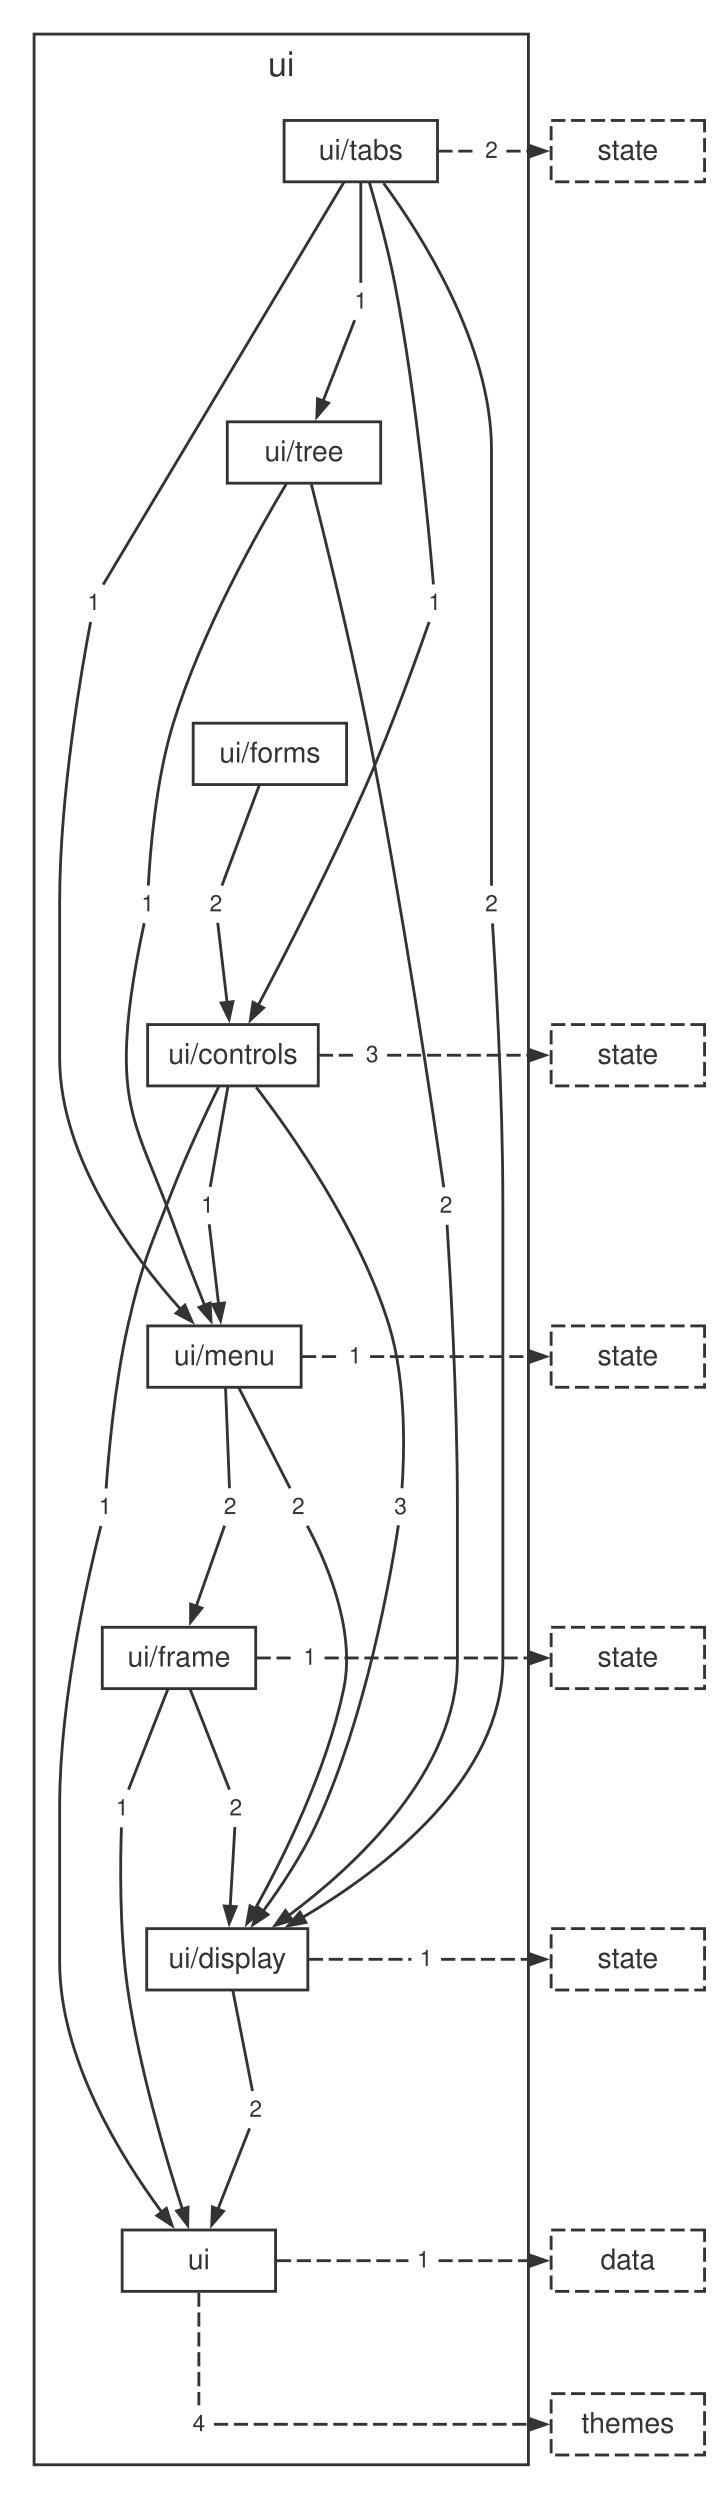
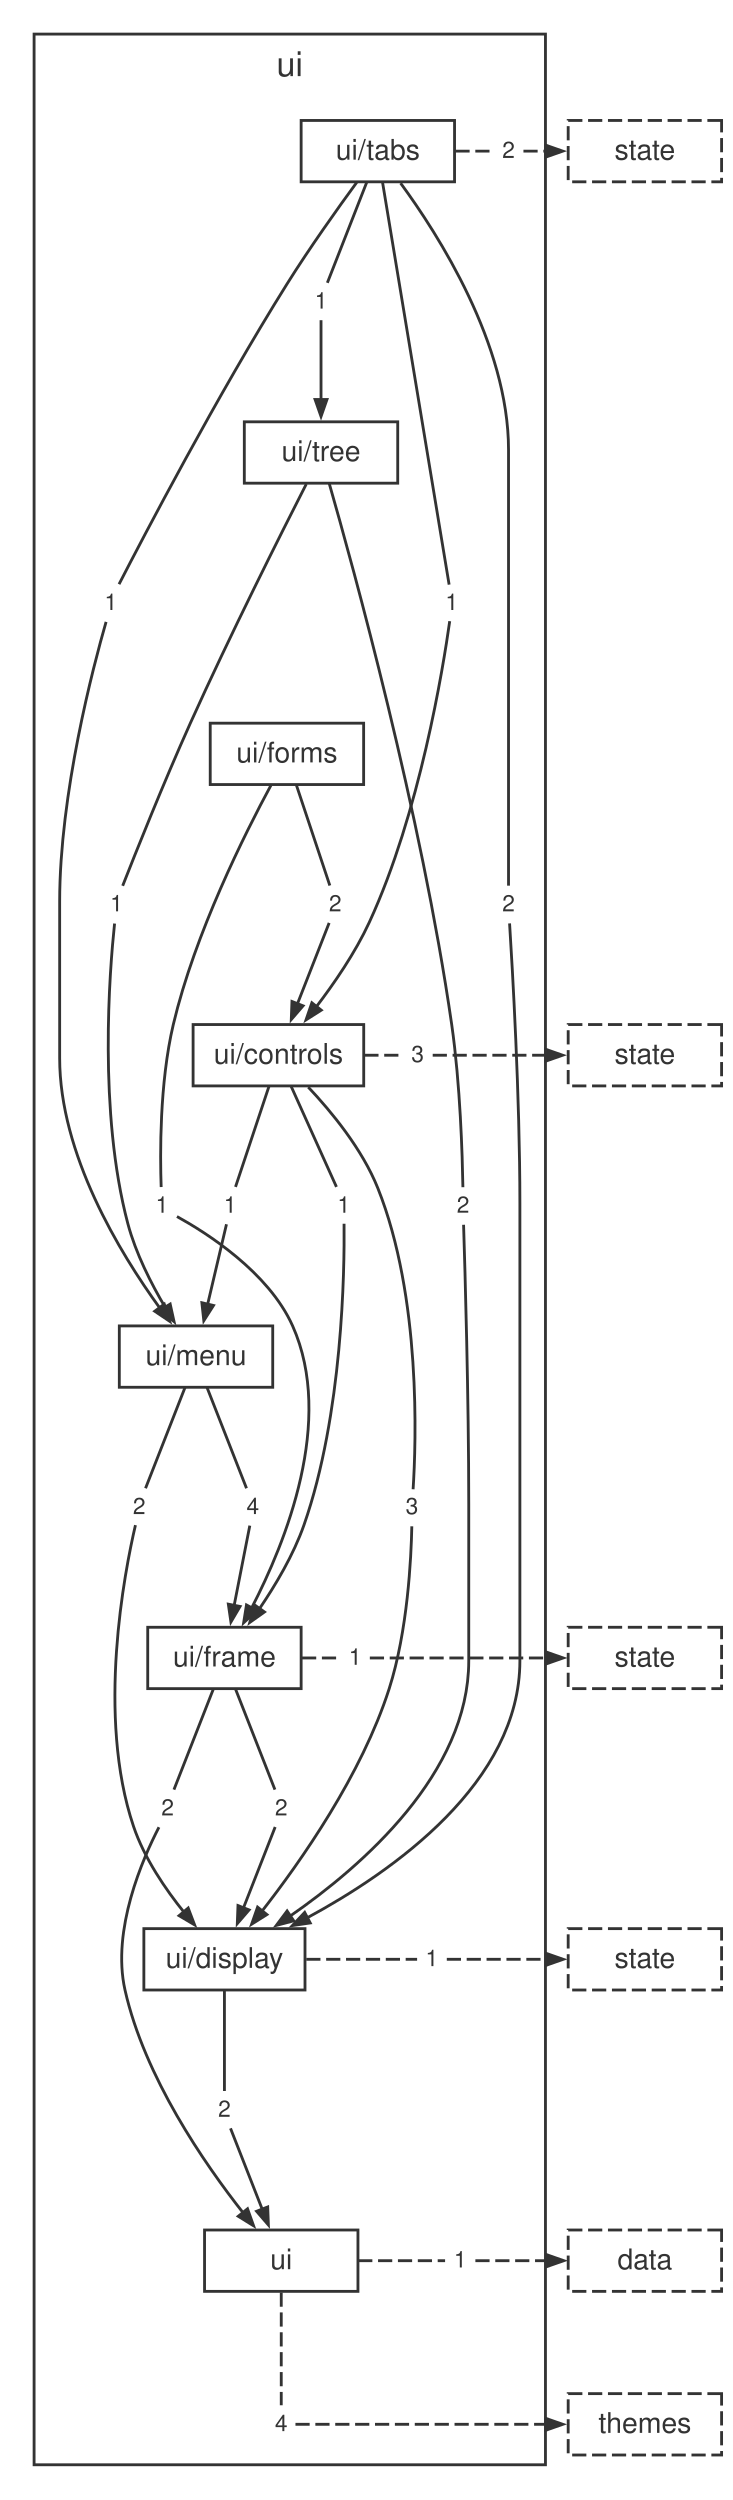
- <svg xmlns="http://www.w3.org/2000/svg" width="252pt" height="880pt" viewBox="0.00 0.00 252.00 880.00">
+ <svg xmlns="http://www.w3.org/2000/svg" width="258pt" height="880pt" viewBox="0.00 0.00 258.00 880.00">
  <style>svg { color: #333333; } @media (prefers-color-scheme: dark) { svg { color: #cccccc; background: #1e1e1e; } }</style>
  <g id="graph0" class="graph" transform="scale(1 1) rotate(0) translate(4 875.6)">
    <g id="clust1" class="cluster">
-       <polygon fill="none" stroke="currentColor" points="8,-8 8,-863.6 182,-863.6 182,-8 8,-8" />
-       <text fill="currentColor" xml:space="preserve" text-anchor="middle" x="95" y="-848.8" font-family="Helvetica,Arial,sans-serif" font-size="12.00">ui</text>
+       <polygon fill="none" stroke="currentColor" points="8,-8 8,-863.6 188,-863.6 188,-8 8,-8" />
+       <text fill="currentColor" xml:space="preserve" text-anchor="middle" x="98" y="-848.8" font-family="Helvetica,Arial,sans-serif" font-size="12.00">ui</text>
    </g>
    <g id="node1" class="node">
-       <polygon fill="none" stroke="currentColor" points="150,-833.2 96,-833.2 96,-811.6 150,-811.6 150,-833.2" />
-       <text fill="currentColor" xml:space="preserve" text-anchor="middle" x="123" y="-819.4" font-family="Helvetica,Arial,sans-serif" font-size="10.00">ui/tabs</text>
+       <polygon fill="none" stroke="currentColor" points="156,-833.2 102,-833.2 102,-811.6 156,-811.6 156,-833.2" />
+       <text fill="currentColor" xml:space="preserve" text-anchor="middle" x="129" y="-819.4" font-family="Helvetica,Arial,sans-serif" font-size="10.00">ui/tabs</text>
    </g>
    <g id="node2" class="node">
-       <polygon fill="none" stroke="currentColor" points="130,-727.12 76,-727.12 76,-705.52 130,-705.52 130,-727.12" />
-       <text fill="currentColor" xml:space="preserve" text-anchor="middle" x="103" y="-713.32" font-family="Helvetica,Arial,sans-serif" font-size="10.00">ui/tree</text>
+       <polygon fill="none" stroke="currentColor" points="136,-727.12 82,-727.12 82,-705.52 136,-705.52 136,-727.12" />
+       <text fill="currentColor" xml:space="preserve" text-anchor="middle" x="109" y="-713.32" font-family="Helvetica,Arial,sans-serif" font-size="10.00">ui/tree</text>
    </g>
    <g id="node9" class="node">
-       <polygon fill="none" stroke="none" points="153.88,-669.52 144.12,-669.52 144.12,-657.04 153.88,-657.04 153.88,-669.52" />
-       <text fill="currentColor" xml:space="preserve" text-anchor="middle" x="149" y="-660.88" font-family="Helvetica,Arial,sans-serif" font-size="8.00">1</text>
+       <polygon fill="none" stroke="none" points="159.88,-669.52 150.12,-669.52 150.12,-657.04 159.88,-657.04 159.88,-669.52" />
+       <text fill="currentColor" xml:space="preserve" text-anchor="middle" x="155" y="-660.88" font-family="Helvetica,Arial,sans-serif" font-size="8.00">1</text>
    </g>
    <g id="edge8" class="edge">
-       <path fill="none" stroke="currentColor" d="M126.05,-811.3C128.75,-802.08 132.6,-788.03 135,-775.6 142.75,-735.44 147.21,-686.26 148.56,-669.88" />
+       <path fill="none" stroke="currentColor" d="M130.63,-811.57C135.56,-781.74 150.27,-692.88 154.09,-669.81" />
    </g>
    <g id="node10" class="node">
-       <polygon fill="none" stroke="none" points="173.88,-563.44 164.12,-563.44 164.12,-550.96 173.88,-550.96 173.88,-563.44" />
-       <text fill="currentColor" xml:space="preserve" text-anchor="middle" x="169" y="-554.8" font-family="Helvetica,Arial,sans-serif" font-size="8.00">2</text>
+       <polygon fill="none" stroke="none" points="179.88,-563.44 170.12,-563.44 170.12,-550.96 179.88,-550.96 179.88,-563.44" />
+       <text fill="currentColor" xml:space="preserve" text-anchor="middle" x="175" y="-554.8" font-family="Helvetica,Arial,sans-serif" font-size="8.00">2</text>
    </g>
    <g id="edge10" class="edge">
-       <path fill="none" stroke="currentColor" d="M131.01,-811.13C144.19,-793.18 169,-754.46 169,-717.32 169,-717.32 169,-717.32 169,-662.28 169,-624.7 169,-579.48 169,-563.84" />
+       <path fill="none" stroke="currentColor" d="M137.01,-811.13C150.19,-793.18 175,-754.46 175,-717.32 175,-717.32 175,-717.32 175,-662.28 175,-624.7 175,-579.48 175,-563.84" />
    </g>
    <g id="node11" class="node">
-       <polygon fill="none" stroke="none" points="33.88,-669.52 24.12,-669.52 24.12,-657.04 33.88,-657.04 33.88,-669.52" />
-       <text fill="currentColor" xml:space="preserve" text-anchor="middle" x="29" y="-660.88" font-family="Helvetica,Arial,sans-serif" font-size="8.00">1</text>
+       <polygon fill="none" stroke="none" points="39.88,-669.52 30.12,-669.52 30.12,-657.04 39.88,-657.04 39.88,-669.52" />
+       <text fill="currentColor" xml:space="preserve" text-anchor="middle" x="35" y="-660.88" font-family="Helvetica,Arial,sans-serif" font-size="8.00">1</text>
    </g>
    <g id="edge12" class="edge">
-       <path fill="none" stroke="currentColor" d="M117.12,-811.57C99.27,-781.74 46.11,-692.88 32.31,-669.81" />
+       <path fill="none" stroke="currentColor" d="M121.58,-811.41C114.89,-802.27 104.92,-788.26 97,-775.6 72.36,-736.22 46.43,-686.54 37.9,-669.96" />
    </g>
    <g id="node12" class="node">
-       <polygon fill="none" stroke="none" points="127.88,-775.6 118.12,-775.6 118.12,-763.12 127.88,-763.12 127.88,-775.6" />
-       <text fill="currentColor" xml:space="preserve" text-anchor="middle" x="123" y="-766.96" font-family="Helvetica,Arial,sans-serif" font-size="8.00">1</text>
+       <polygon fill="none" stroke="none" points="113.88,-775.6 104.12,-775.6 104.12,-763.12 113.88,-763.12 113.88,-775.6" />
+       <text fill="currentColor" xml:space="preserve" text-anchor="middle" x="109" y="-766.96" font-family="Helvetica,Arial,sans-serif" font-size="8.00">1</text>
    </g>
    <g id="edge14" class="edge">
-       <path fill="none" stroke="currentColor" d="M123,-811.56C123,-801.01 123,-784.64 123,-776.05" />
+       <path fill="none" stroke="currentColor" d="M125.14,-811.56C121.01,-801.01 114.6,-784.64 111.23,-776.05" />
    </g>
    <g id="node13" class="node">
-       <polygon fill="none" stroke="none" points="173.88,-828.64 164.12,-828.64 164.12,-816.16 173.88,-816.16 173.88,-828.64" />
-       <text fill="currentColor" xml:space="preserve" text-anchor="middle" x="169" y="-820" font-family="Helvetica,Arial,sans-serif" font-size="8.00">2</text>
+       <polygon fill="none" stroke="none" points="179.88,-828.64 170.12,-828.64 170.12,-816.16 179.88,-816.16 179.88,-828.64" />
+       <text fill="currentColor" xml:space="preserve" text-anchor="middle" x="175" y="-820" font-family="Helvetica,Arial,sans-serif" font-size="8.00">2</text>
    </g>
    <g id="edge16" class="edge">
-       <path fill="none" stroke="currentColor" stroke-dasharray="5,2" d="M150.31,-822.4C154.79,-822.4 159.27,-822.4 163.74,-822.4" />
+       <path fill="none" stroke="currentColor" stroke-dasharray="5,2" d="M156.31,-822.4C160.79,-822.4 165.27,-822.4 169.74,-822.4" />
    </g>
    <g id="node3" class="node">
-       <polygon fill="none" stroke="currentColor" points="118,-621.04 64,-621.04 64,-599.44 118,-599.44 118,-621.04" />
-       <text fill="currentColor" xml:space="preserve" text-anchor="middle" x="91" y="-607.24" font-family="Helvetica,Arial,sans-serif" font-size="10.00">ui/forms</text>
+       <polygon fill="none" stroke="currentColor" points="124,-621.04 70,-621.04 70,-599.44 124,-599.44 124,-621.04" />
+       <text fill="currentColor" xml:space="preserve" text-anchor="middle" x="97" y="-607.24" font-family="Helvetica,Arial,sans-serif" font-size="10.00">ui/forms</text>
    </g>
    <g id="node14" class="node">
-       <polygon fill="none" stroke="none" points="157.88,-457.36 148.12,-457.36 148.12,-444.88 157.88,-444.88 157.88,-457.36" />
-       <text fill="currentColor" xml:space="preserve" text-anchor="middle" x="153" y="-448.72" font-family="Helvetica,Arial,sans-serif" font-size="8.00">2</text>
+       <polygon fill="none" stroke="none" points="163.88,-457.36 154.12,-457.36 154.12,-444.88 163.88,-444.88 163.88,-457.36" />
+       <text fill="currentColor" xml:space="preserve" text-anchor="middle" x="159" y="-448.72" font-family="Helvetica,Arial,sans-serif" font-size="8.00">2</text>
    </g>
    <g id="edge18" class="edge">
-       <path fill="none" stroke="currentColor" d="M105.59,-705.18C109.95,-687.96 118.86,-651.86 125,-621.04 137.73,-557.19 149.17,-478.96 152.21,-457.68" />
+       <path fill="none" stroke="currentColor" d="M111.89,-705.42C120.21,-676.44 144.32,-589.14 155,-514.96 158.02,-493.97 158.76,-468.7 158.94,-457.7" />
    </g>
    <g id="node15" class="node">
-       <polygon fill="none" stroke="none" points="52.88,-563.44 43.12,-563.44 43.12,-550.96 52.88,-550.96 52.88,-563.44" />
-       <text fill="currentColor" xml:space="preserve" text-anchor="middle" x="48" y="-554.8" font-family="Helvetica,Arial,sans-serif" font-size="8.00">1</text>
+       <polygon fill="none" stroke="none" points="41.88,-563.44 32.12,-563.44 32.12,-550.96 41.88,-550.96 41.88,-563.44" />
+       <text fill="currentColor" xml:space="preserve" text-anchor="middle" x="37" y="-554.8" font-family="Helvetica,Arial,sans-serif" font-size="8.00">1</text>
    </g>
    <g id="edge20" class="edge">
-       <path fill="none" stroke="currentColor" d="M96.79,-705.29C86.72,-688.52 66.95,-653.42 57,-621.04 50.72,-600.6 48.79,-575.05 48.22,-563.88" />
+       <path fill="none" stroke="currentColor" d="M103.82,-705.23C95.08,-688.09 76.98,-652.09 63,-621.04 53.6,-600.15 43.51,-574.84 39.18,-563.8" />
    </g>
    <g id="node4" class="node">
-       <polygon fill="none" stroke="currentColor" points="108.03,-514.96 47.97,-514.96 47.97,-493.36 108.03,-493.36 108.03,-514.96" />
-       <text fill="currentColor" xml:space="preserve" text-anchor="middle" x="78" y="-501.16" font-family="Helvetica,Arial,sans-serif" font-size="10.00">ui/controls</text>
+       <polygon fill="none" stroke="currentColor" points="124.03,-514.96 63.97,-514.96 63.97,-493.36 124.03,-493.36 124.03,-514.96" />
+       <text fill="currentColor" xml:space="preserve" text-anchor="middle" x="94" y="-501.16" font-family="Helvetica,Arial,sans-serif" font-size="10.00">ui/controls</text>
    </g>
    <g id="node16" class="node">
-       <polygon fill="none" stroke="none" points="76.88,-563.44 67.12,-563.44 67.12,-550.96 76.88,-550.96 76.88,-563.44" />
-       <text fill="currentColor" xml:space="preserve" text-anchor="middle" x="72" y="-554.8" font-family="Helvetica,Arial,sans-serif" font-size="8.00">2</text>
+       <polygon fill="none" stroke="none" points="118.88,-563.44 109.12,-563.44 109.12,-550.96 118.88,-550.96 118.88,-563.44" />
+       <text fill="currentColor" xml:space="preserve" text-anchor="middle" x="114" y="-554.8" font-family="Helvetica,Arial,sans-serif" font-size="8.00">2</text>
    </g>
    <g id="edge22" class="edge">
-       <path fill="none" stroke="currentColor" d="M87.34,-599.4C83.41,-588.85 77.32,-572.48 74.12,-563.89" />
+       <path fill="none" stroke="currentColor" d="M100.28,-599.4C103.79,-588.85 109.24,-572.48 112.1,-563.89" />
+     </g>
+     <g id="node17" class="node">
+       <polygon fill="none" stroke="none" points="57.88,-457.36 48.12,-457.36 48.12,-444.88 57.88,-444.88 57.88,-457.36" />
+       <text fill="currentColor" xml:space="preserve" text-anchor="middle" x="53" y="-448.72" font-family="Helvetica,Arial,sans-serif" font-size="8.00">1</text>
+     </g>
+     <g id="edge24" class="edge">
+       <path fill="none" stroke="currentColor" d="M91.37,-599.17C82.28,-582.33 64.62,-547.14 57,-514.96 52.12,-494.32 52.34,-468.88 52.73,-457.76" />
    </g>
    <g id="node5" class="node">
-       <polygon fill="none" stroke="currentColor" points="102,-408.88 48,-408.88 48,-387.28 102,-387.28 102,-408.88" />
-       <text fill="currentColor" xml:space="preserve" text-anchor="middle" x="75" y="-395.08" font-family="Helvetica,Arial,sans-serif" font-size="10.00">ui/menu</text>
-     </g>
-     <g id="node17" class="node">
-       <polygon fill="none" stroke="none" points="37.88,-351.28 28.12,-351.28 28.12,-338.8 37.88,-338.8 37.88,-351.28" />
-       <text fill="currentColor" xml:space="preserve" text-anchor="middle" x="33" y="-342.64" font-family="Helvetica,Arial,sans-serif" font-size="8.00">1</text>
-     </g>
-     <g id="edge24" class="edge">
-       <path fill="none" stroke="currentColor" d="M73,-493.11C68.52,-483.93 61.93,-469.9 57,-457.36 48.7,-436.24 46.01,-431.01 41,-408.88 36.29,-388.07 34.12,-362.71 33.35,-351.65" />
+       <polygon fill="none" stroke="currentColor" points="92,-408.88 38,-408.88 38,-387.28 92,-387.28 92,-408.88" />
+       <text fill="currentColor" xml:space="preserve" text-anchor="middle" x="65" y="-395.08" font-family="Helvetica,Arial,sans-serif" font-size="10.00">ui/menu</text>
    </g>
    <g id="node18" class="node">
-       <polygon fill="none" stroke="none" points="141.88,-351.28 132.12,-351.28 132.12,-338.8 141.88,-338.8 141.88,-351.28" />
-       <text fill="currentColor" xml:space="preserve" text-anchor="middle" x="137" y="-342.64" font-family="Helvetica,Arial,sans-serif" font-size="8.00">3</text>
+       <polygon fill="none" stroke="none" points="145.88,-351.28 136.12,-351.28 136.12,-338.8 145.88,-338.8 145.88,-351.28" />
+       <text fill="currentColor" xml:space="preserve" text-anchor="middle" x="141" y="-342.64" font-family="Helvetica,Arial,sans-serif" font-size="8.00">3</text>
    </g>
    <g id="edge26" class="edge">
-       <path fill="none" stroke="currentColor" d="M86.19,-492.9C98.87,-476.35 122.83,-442.23 133,-408.88 139.18,-388.59 138.29,-362.97 137.5,-351.74" />
+       <path fill="none" stroke="currentColor" d="M104.5,-492.93C112.67,-484.27 123.51,-471.11 129,-457.36 144.28,-419.09 142.48,-367.86 141.41,-351.38" />
    </g>
    <g id="node19" class="node">
-       <polygon fill="none" stroke="none" points="73.88,-457.36 64.12,-457.36 64.12,-444.88 73.88,-444.88 73.88,-457.36" />
-       <text fill="currentColor" xml:space="preserve" text-anchor="middle" x="69" y="-448.72" font-family="Helvetica,Arial,sans-serif" font-size="8.00">1</text>
+       <polygon fill="none" stroke="none" points="121.88,-457.36 112.12,-457.36 112.12,-444.88 121.88,-444.88 121.88,-457.36" />
+       <text fill="currentColor" xml:space="preserve" text-anchor="middle" x="117" y="-448.72" font-family="Helvetica,Arial,sans-serif" font-size="8.00">1</text>
    </g>
    <g id="edge28" class="edge">
-       <path fill="none" stroke="currentColor" d="M76.26,-493.32C74.41,-482.77 71.52,-466.4 70,-457.81" />
+       <path fill="none" stroke="currentColor" d="M98.43,-493.32C103.19,-482.77 110.57,-466.4 114.43,-457.81" />
    </g>
    <g id="node20" class="node">
-       <polygon fill="none" stroke="none" points="131.88,-510.4 122.12,-510.4 122.12,-497.92 131.88,-497.92 131.88,-510.4" />
-       <text fill="currentColor" xml:space="preserve" text-anchor="middle" x="127" y="-501.76" font-family="Helvetica,Arial,sans-serif" font-size="8.00">3</text>
+       <polygon fill="none" stroke="none" points="81.88,-457.36 72.12,-457.36 72.12,-444.88 81.88,-444.88 81.88,-457.36" />
+       <text fill="currentColor" xml:space="preserve" text-anchor="middle" x="77" y="-448.72" font-family="Helvetica,Arial,sans-serif" font-size="8.00">1</text>
    </g>
    <g id="edge30" class="edge">
-       <path fill="none" stroke="currentColor" stroke-dasharray="5,2" d="M108.24,-504.16C112.74,-504.16 117.23,-504.16 121.72,-504.16" />
+       <path fill="none" stroke="currentColor" d="M90.72,-493.32C87.21,-482.77 81.76,-466.4 78.9,-457.81" />
+     </g>
+     <g id="node21" class="node">
+       <polygon fill="none" stroke="none" points="147.88,-510.4 138.12,-510.4 138.12,-497.92 147.88,-497.92 147.88,-510.4" />
+       <text fill="currentColor" xml:space="preserve" text-anchor="middle" x="143" y="-501.76" font-family="Helvetica,Arial,sans-serif" font-size="8.00">3</text>
+     </g>
+     <g id="edge32" class="edge">
+       <path fill="none" stroke="currentColor" stroke-dasharray="5,2" d="M124.24,-504.16C128.74,-504.16 133.23,-504.16 137.72,-504.16" />
    </g>
    <g id="node6" class="node">
-       <polygon fill="none" stroke="currentColor" points="86,-302.8 32,-302.8 32,-281.2 86,-281.2 86,-302.8" />
-       <text fill="currentColor" xml:space="preserve" text-anchor="middle" x="59" y="-289" font-family="Helvetica,Arial,sans-serif" font-size="10.00">ui/frame</text>
-     </g>
-     <g id="node21" class="node">
-       <polygon fill="none" stroke="none" points="105.88,-351.28 96.12,-351.28 96.12,-338.8 105.88,-338.8 105.88,-351.28" />
-       <text fill="currentColor" xml:space="preserve" text-anchor="middle" x="101" y="-342.64" font-family="Helvetica,Arial,sans-serif" font-size="8.00">2</text>
-     </g>
-     <g id="edge32" class="edge">
-       <path fill="none" stroke="currentColor" d="M80.01,-387.24C85.38,-376.69 93.73,-360.32 98.1,-351.73" />
+       <polygon fill="none" stroke="currentColor" points="102,-302.8 48,-302.8 48,-281.2 102,-281.2 102,-302.8" />
+       <text fill="currentColor" xml:space="preserve" text-anchor="middle" x="75" y="-289" font-family="Helvetica,Arial,sans-serif" font-size="10.00">ui/frame</text>
    </g>
    <g id="node22" class="node">
-       <polygon fill="none" stroke="none" points="81.88,-351.28 72.12,-351.28 72.12,-338.8 81.88,-338.8 81.88,-351.28" />
-       <text fill="currentColor" xml:space="preserve" text-anchor="middle" x="77" y="-342.64" font-family="Helvetica,Arial,sans-serif" font-size="8.00">2</text>
+       <polygon fill="none" stroke="none" points="49.88,-351.28 40.12,-351.28 40.12,-338.8 49.88,-338.8 49.88,-351.28" />
+       <text fill="currentColor" xml:space="preserve" text-anchor="middle" x="45" y="-342.64" font-family="Helvetica,Arial,sans-serif" font-size="8.00">2</text>
    </g>
    <g id="edge34" class="edge">
-       <path fill="none" stroke="currentColor" d="M75.39,-387.24C75.8,-376.69 76.44,-360.32 76.78,-351.73" />
+       <path fill="none" stroke="currentColor" d="M61.14,-387.24C57.01,-376.69 50.6,-360.32 47.23,-351.73" />
    </g>
    <g id="node23" class="node">
-       <polygon fill="none" stroke="none" points="125.88,-404.32 116.12,-404.32 116.12,-391.84 125.88,-391.84 125.88,-404.32" />
-       <text fill="currentColor" xml:space="preserve" text-anchor="middle" x="121" y="-395.68" font-family="Helvetica,Arial,sans-serif" font-size="8.00">1</text>
+       <polygon fill="none" stroke="none" points="89.88,-351.28 80.12,-351.28 80.12,-338.8 89.88,-338.8 89.88,-351.28" />
+       <text fill="currentColor" xml:space="preserve" text-anchor="middle" x="85" y="-342.64" font-family="Helvetica,Arial,sans-serif" font-size="8.00">4</text>
    </g>
    <g id="edge36" class="edge">
-       <path fill="none" stroke="currentColor" stroke-dasharray="5,2" d="M102.31,-398.08C106.79,-398.08 111.27,-398.08 115.74,-398.08" />
+       <path fill="none" stroke="currentColor" d="M68.86,-387.24C72.99,-376.69 79.4,-360.32 82.77,-351.73" />
    </g>
    <g id="node7" class="node">
-       <polygon fill="none" stroke="currentColor" points="104.36,-196.72 47.64,-196.72 47.64,-175.12 104.36,-175.12 104.36,-196.72" />
-       <text fill="currentColor" xml:space="preserve" text-anchor="middle" x="76" y="-182.92" font-family="Helvetica,Arial,sans-serif" font-size="10.00">ui/display</text>
+       <polygon fill="none" stroke="currentColor" points="103.36,-196.72 46.64,-196.72 46.64,-175.12 103.36,-175.12 103.36,-196.72" />
+       <text fill="currentColor" xml:space="preserve" text-anchor="middle" x="75" y="-182.92" font-family="Helvetica,Arial,sans-serif" font-size="10.00">ui/display</text>
    </g>
    <g id="node24" class="node">
-       <polygon fill="none" stroke="none" points="43.88,-245.2 34.12,-245.2 34.12,-232.72 43.88,-232.72 43.88,-245.2" />
-       <text fill="currentColor" xml:space="preserve" text-anchor="middle" x="39" y="-236.56" font-family="Helvetica,Arial,sans-serif" font-size="8.00">1</text>
+       <polygon fill="none" stroke="none" points="59.88,-245.2 50.12,-245.2 50.12,-232.72 59.88,-232.72 59.88,-245.2" />
+       <text fill="currentColor" xml:space="preserve" text-anchor="middle" x="55" y="-236.56" font-family="Helvetica,Arial,sans-serif" font-size="8.00">2</text>
    </g>
    <g id="edge38" class="edge">
-       <path fill="none" stroke="currentColor" d="M55.14,-281.16C51.01,-270.61 44.6,-254.24 41.23,-245.65" />
+       <path fill="none" stroke="currentColor" d="M71.14,-281.16C67.01,-270.61 60.6,-254.24 57.23,-245.65" />
    </g>
    <g id="node25" class="node">
-       <polygon fill="none" stroke="none" points="83.88,-245.2 74.12,-245.2 74.12,-232.72 83.88,-232.72 83.88,-245.2" />
-       <text fill="currentColor" xml:space="preserve" text-anchor="middle" x="79" y="-236.56" font-family="Helvetica,Arial,sans-serif" font-size="8.00">2</text>
+       <polygon fill="none" stroke="none" points="99.88,-245.2 90.12,-245.2 90.12,-232.72 99.88,-232.72 99.88,-245.2" />
+       <text fill="currentColor" xml:space="preserve" text-anchor="middle" x="95" y="-236.56" font-family="Helvetica,Arial,sans-serif" font-size="8.00">2</text>
    </g>
    <g id="edge40" class="edge">
-       <path fill="none" stroke="currentColor" d="M62.86,-281.16C66.99,-270.61 73.4,-254.24 76.77,-245.65" />
+       <path fill="none" stroke="currentColor" d="M78.86,-281.16C82.99,-270.61 89.4,-254.24 92.77,-245.65" />
    </g>
    <g id="node26" class="node">
-       <polygon fill="none" stroke="none" points="109.88,-298.24 100.12,-298.24 100.12,-285.76 109.88,-285.76 109.88,-298.24" />
-       <text fill="currentColor" xml:space="preserve" text-anchor="middle" x="105" y="-289.6" font-family="Helvetica,Arial,sans-serif" font-size="8.00">1</text>
+       <polygon fill="none" stroke="none" points="125.88,-298.24 116.12,-298.24 116.12,-285.76 125.88,-285.76 125.88,-298.24" />
+       <text fill="currentColor" xml:space="preserve" text-anchor="middle" x="121" y="-289.6" font-family="Helvetica,Arial,sans-serif" font-size="8.00">1</text>
    </g>
    <g id="edge42" class="edge">
-       <path fill="none" stroke="currentColor" stroke-dasharray="5,2" d="M86.31,-292C90.79,-292 95.27,-292 99.74,-292" />
+       <path fill="none" stroke="currentColor" stroke-dasharray="5,2" d="M102.31,-292C106.79,-292 111.27,-292 115.74,-292" />
    </g>
    <g id="node8" class="node">
-       <polygon fill="none" stroke="currentColor" points="93,-90.64 39,-90.64 39,-69.04 93,-69.04 93,-90.64" />
-       <text fill="currentColor" xml:space="preserve" text-anchor="middle" x="66" y="-76.84" font-family="Helvetica,Arial,sans-serif" font-size="10.00">ui</text>
+       <polygon fill="none" stroke="currentColor" points="122,-90.64 68,-90.64 68,-69.04 122,-69.04 122,-90.64" />
+       <text fill="currentColor" xml:space="preserve" text-anchor="middle" x="95" y="-76.84" font-family="Helvetica,Arial,sans-serif" font-size="10.00">ui</text>
    </g>
    <g id="node27" class="node">
-       <polygon fill="none" stroke="none" points="90.88,-139.12 81.12,-139.12 81.12,-126.64 90.88,-126.64 90.88,-139.12" />
-       <text fill="currentColor" xml:space="preserve" text-anchor="middle" x="86" y="-130.48" font-family="Helvetica,Arial,sans-serif" font-size="8.00">2</text>
+       <polygon fill="none" stroke="none" points="79.88,-139.12 70.12,-139.12 70.12,-126.64 79.88,-126.64 79.88,-139.12" />
+       <text fill="currentColor" xml:space="preserve" text-anchor="middle" x="75" y="-130.48" font-family="Helvetica,Arial,sans-serif" font-size="8.00">2</text>
    </g>
    <g id="edge44" class="edge">
-       <path fill="none" stroke="currentColor" d="M77.93,-175.08C79.99,-164.53 83.2,-148.16 84.88,-139.57" />
+       <path fill="none" stroke="currentColor" d="M75,-175.08C75,-164.53 75,-148.16 75,-139.57" />
    </g>
    <g id="node28" class="node">
-       <polygon fill="none" stroke="none" points="150.88,-192.16 141.12,-192.16 141.12,-179.68 150.88,-179.68 150.88,-192.16" />
-       <text fill="currentColor" xml:space="preserve" text-anchor="middle" x="146" y="-183.52" font-family="Helvetica,Arial,sans-serif" font-size="8.00">1</text>
+       <polygon fill="none" stroke="none" points="152.88,-192.16 143.12,-192.16 143.12,-179.68 152.88,-179.68 152.88,-192.16" />
+       <text fill="currentColor" xml:space="preserve" text-anchor="middle" x="148" y="-183.52" font-family="Helvetica,Arial,sans-serif" font-size="8.00">1</text>
    </g>
    <g id="edge46" class="edge">
-       <path fill="none" stroke="currentColor" stroke-dasharray="5,2" d="M104.71,-185.92C116.75,-185.92 128.8,-185.92 140.84,-185.92" />
+       <path fill="none" stroke="currentColor" stroke-dasharray="5,2" d="M103.8,-185.92C116.81,-185.92 129.81,-185.92 142.82,-185.92" />
    </g>
    <g id="node29" class="node">
-       <polygon fill="none" stroke="none" points="149.88,-86.08 140.12,-86.08 140.12,-73.6 149.88,-73.6 149.88,-86.08" />
-       <text fill="currentColor" xml:space="preserve" text-anchor="middle" x="145" y="-77.44" font-family="Helvetica,Arial,sans-serif" font-size="8.00">1</text>
+       <polygon fill="none" stroke="none" points="162.88,-86.08 153.12,-86.08 153.12,-73.6 162.88,-73.6 162.88,-86.08" />
+       <text fill="currentColor" xml:space="preserve" text-anchor="middle" x="158" y="-77.44" font-family="Helvetica,Arial,sans-serif" font-size="8.00">1</text>
    </g>
    <g id="edge48" class="edge">
-       <path fill="none" stroke="currentColor" stroke-dasharray="5,2" d="M93.46,-79.84C108.9,-79.84 124.33,-79.84 139.77,-79.84" />
+       <path fill="none" stroke="currentColor" stroke-dasharray="5,2" d="M122.07,-79.84C132.27,-79.84 142.47,-79.84 152.67,-79.84" />
    </g>
    <g id="node30" class="node">
-       <polygon fill="none" stroke="none" points="70.88,-28.48 61.12,-28.48 61.12,-16 70.88,-16 70.88,-28.48" />
-       <text fill="currentColor" xml:space="preserve" text-anchor="middle" x="66" y="-19.84" font-family="Helvetica,Arial,sans-serif" font-size="8.00">4</text>
+       <polygon fill="none" stroke="none" points="99.88,-28.48 90.12,-28.48 90.12,-16 99.88,-16 99.88,-28.48" />
+       <text fill="currentColor" xml:space="preserve" text-anchor="middle" x="95" y="-19.84" font-family="Helvetica,Arial,sans-serif" font-size="8.00">4</text>
    </g>
    <g id="edge50" class="edge">
-       <path fill="none" stroke="currentColor" stroke-dasharray="5,2" d="M66,-68.64C66,-56.98 66,-38.3 66,-28.95" />
+       <path fill="none" stroke="currentColor" stroke-dasharray="5,2" d="M95,-68.64C95,-56.98 95,-38.3 95,-28.95" />
    </g>
    <g id="edge9" class="edge">
-       <path fill="none" stroke="currentColor" d="M147.06,-656.66C143.19,-645.58 134.11,-620.19 125,-599.44 112.76,-571.55 96.55,-540.04 86.72,-521.43" />
-       <polygon fill="currentColor" stroke="currentColor" points="88.78,-520.84 84.12,-516.53 85.07,-522.81 88.78,-520.84" />
+       <path fill="none" stroke="currentColor" d="M154.3,-656.95C151.99,-640.52 143.74,-589.4 126,-550.96 121.05,-540.23 113.56,-529.33 107.07,-520.86" />
+       <polygon fill="currentColor" stroke="currentColor" points="109.08,-520.02 103.72,-516.61 105.78,-522.62 109.08,-520.02" />
    </g>
    <g id="edge11" class="edge">
-       <path fill="none" stroke="currentColor" d="M169.37,-550.56C170.36,-534.93 173,-489.73 173,-452.12 173,-452.12 173,-452.12 173,-291 173,-249.44 131.09,-217.54 102.37,-200.57" />
-       <polygon fill="currentColor" stroke="currentColor" points="103.66,-198.89 97.41,-197.73 101.57,-202.53 103.66,-198.89" />
+       <path fill="none" stroke="currentColor" d="M175.37,-550.56C176.36,-534.93 179,-489.73 179,-452.12 179,-452.12 179,-452.12 179,-291 179,-248.31 134.68,-217 103.91,-200.41" />
+       <polygon fill="currentColor" stroke="currentColor" points="105.2,-198.72 98.91,-197.8 103.25,-202.44 105.2,-198.72" />
    </g>
    <g id="edge13" class="edge">
-       <path fill="none" stroke="currentColor" d="M27.89,-656.67C24.92,-641.1 17,-596.03 17,-558.2 17,-558.2 17,-558.2 17,-503.16 17,-468.1 42.42,-433.85 59.6,-414.7" />
-       <polygon fill="currentColor" stroke="currentColor" points="61.07,-416.2 63.6,-410.37 57.99,-413.35 61.07,-416.2" />
+       <path fill="none" stroke="currentColor" d="M33.34,-656.7C28.88,-641.21 17,-596.34 17,-558.2 17,-558.2 17,-558.2 17,-503.16 17,-469.4 38.08,-434.68 52.3,-415.1" />
+       <polygon fill="currentColor" stroke="currentColor" points="53.82,-416.57 55.73,-410.5 50.46,-414.05 53.82,-416.57" />
    </g>
    <g id="edge15" class="edge">
-       <path fill="none" stroke="currentColor" d="M120.86,-762.9C118.2,-756.11 113.54,-744.21 109.64,-734.27" />
-       <polygon fill="currentColor" stroke="currentColor" points="111.68,-733.71 107.53,-728.89 107.77,-735.24 111.68,-733.71" />
+       <path fill="none" stroke="currentColor" d="M109,-762.9C109,-756.24 109,-744.67 109,-734.85" />
+       <polygon fill="currentColor" stroke="currentColor" points="111.1,-734.99 109,-728.99 106.9,-734.99 111.1,-734.99" />
    </g>
    <g id="node31" class="node">
-       <polygon fill="none" stroke="currentColor" stroke-dasharray="5,2" points="244,-833.2 190,-833.2 190,-811.6 244,-811.6 244,-833.2" />
-       <text fill="currentColor" xml:space="preserve" text-anchor="middle" x="217" y="-819.4" font-family="Helvetica,Arial,sans-serif" font-size="10.00">state</text>
+       <polygon fill="none" stroke="currentColor" stroke-dasharray="5,2" points="250,-833.2 196,-833.2 196,-811.6 250,-811.6 250,-833.2" />
+       <text fill="currentColor" xml:space="preserve" text-anchor="middle" x="223" y="-819.4" font-family="Helvetica,Arial,sans-serif" font-size="10.00">state</text>
    </g>
    <g id="edge17" class="edge">
-       <path fill="none" stroke="currentColor" stroke-dasharray="5,2" d="M174.25,-822.4C176.97,-822.4 179.69,-822.4 182.41,-822.4" />
-       <polygon fill="currentColor" stroke="currentColor" points="182.1,-824.5 188.1,-822.4 182.1,-820.3 182.1,-824.5" />
+       <path fill="none" stroke="currentColor" stroke-dasharray="5,2" d="M180.25,-822.4C182.97,-822.4 185.69,-822.4 188.41,-822.4" />
+       <polygon fill="currentColor" stroke="currentColor" points="188.1,-824.5 194.1,-822.4 188.1,-820.3 188.1,-824.5" />
    </g>
    <g id="edge19" class="edge">
-       <path fill="none" stroke="currentColor" d="M153.37,-444.48C154.36,-428.85 157,-383.65 157,-346.04 157,-346.04 157,-346.04 157,-291 157,-252.16 121.44,-219.1 97.44,-201.21" />
-       <polygon fill="currentColor" stroke="currentColor" points="98.94,-199.7 92.84,-197.88 96.47,-203.1 98.94,-199.7" />
+       <path fill="none" stroke="currentColor" d="M159.18,-444.48C159.68,-428.85 161,-383.63 161,-346.04 161,-346.04 161,-346.04 161,-291 161,-251.46 123.65,-218.83 98.18,-201.18" />
+       <polygon fill="currentColor" stroke="currentColor" points="99.4,-199.47 93.25,-197.86 97.06,-202.95 99.4,-199.47" />
    </g>
    <g id="edge21" class="edge">
-       <path fill="none" stroke="currentColor" d="M46.75,-550.63C45.05,-542.75 42.09,-527.84 41,-514.96 38.32,-483.12 46.15,-474.93 57,-444.88 60.46,-435.31 64.59,-424.73 68.03,-416.15" />
-       <polygon fill="currentColor" stroke="currentColor" points="69.97,-416.96 70.27,-410.61 66.07,-415.39 69.97,-416.96" />
+       <path fill="none" stroke="currentColor" d="M36.33,-550.51C34.57,-533.9 30.59,-484.13 41,-444.88 43.76,-434.47 49.2,-423.76 54.21,-415.32" />
+       <polygon fill="currentColor" stroke="currentColor" points="55.9,-416.58 57.27,-410.37 52.33,-414.37 55.9,-416.58" />
    </g>
    <g id="edge23" class="edge">
-       <path fill="none" stroke="currentColor" d="M72.64,-550.74C73.42,-544.08 74.78,-532.51 75.94,-522.69" />
-       <polygon fill="currentColor" stroke="currentColor" points="78.01,-523.03 76.63,-516.82 73.84,-522.54 78.01,-523.03" />
+       <path fill="none" stroke="currentColor" d="M111.86,-550.74C109.2,-543.95 104.54,-532.05 100.64,-522.11" />
+       <polygon fill="currentColor" stroke="currentColor" points="102.68,-521.55 98.53,-516.73 98.77,-523.08 102.68,-521.55" />
    </g>
    <g id="edge25" class="edge">
-       <path fill="none" stroke="currentColor" d="M31.52,-338.45C27.56,-322.93 17,-277.99 17,-239.96 17,-239.96 17,-239.96 17,-184.92 17,-151.04 38.52,-116.36 53.03,-96.81" />
-       <polygon fill="currentColor" stroke="currentColor" points="54.57,-98.27 56.55,-92.22 51.23,-95.71 54.57,-98.27" />
+       <path fill="none" stroke="currentColor" d="M58.29,-447.38C68.47,-441.77 90.52,-427.88 99,-408.88 113.88,-375.56 96.56,-332.69 84.55,-309.56" />
+       <polygon fill="currentColor" stroke="currentColor" points="86.46,-308.67 81.76,-304.39 82.76,-310.66 86.46,-308.67" />
    </g>
    <g id="edge27" class="edge">
-       <path fill="none" stroke="currentColor" d="M136.24,-338.71C133.76,-322.27 125,-271.15 107,-232.72 102.07,-222.19 94.86,-211.37 88.64,-202.89" />
-       <polygon fill="currentColor" stroke="currentColor" points="90.33,-201.64 85.04,-198.12 86.98,-204.17 90.33,-201.64" />
+       <path fill="none" stroke="currentColor" d="M140.96,-338.34C140.74,-327.13 139.5,-301.52 133,-281.2 123.33,-250.94 101.96,-220.45 88.04,-202.64" />
+       <polygon fill="currentColor" stroke="currentColor" points="89.95,-201.67 84.57,-198.29 86.67,-204.29 89.95,-201.67" />
    </g>
    <g id="edge29" class="edge">
-       <path fill="none" stroke="currentColor" d="M69.64,-444.66C70.42,-438 71.78,-426.43 72.94,-416.61" />
-       <polygon fill="currentColor" stroke="currentColor" points="75.01,-416.95 73.63,-410.74 70.84,-416.46 75.01,-416.95" />
+       <path fill="none" stroke="currentColor" d="M117.11,-444.84C117.29,-428.54 116.65,-377.77 103,-338.8 99.32,-328.29 92.97,-317.61 87.25,-309.21" />
+       <polygon fill="currentColor" stroke="currentColor" points="89.1,-308.19 83.92,-304.5 85.67,-310.62 89.1,-308.19" />
+     </g>
+     <g id="edge31" class="edge">
+       <path fill="none" stroke="currentColor" d="M75.72,-444.66C74.14,-437.94 71.38,-426.2 69.05,-416.32" />
+       <polygon fill="currentColor" stroke="currentColor" points="71.15,-416.07 67.74,-410.71 67.06,-417.03 71.15,-416.07" />
    </g>
    <g id="node32" class="node">
-       <polygon fill="none" stroke="currentColor" stroke-dasharray="5,2" points="244,-514.96 190,-514.96 190,-493.36 244,-493.36 244,-514.96" />
-       <text fill="currentColor" xml:space="preserve" text-anchor="middle" x="217" y="-501.16" font-family="Helvetica,Arial,sans-serif" font-size="10.00">state</text>
-     </g>
-     <g id="edge31" class="edge">
-       <path fill="none" stroke="currentColor" stroke-dasharray="5,2" d="M132.27,-504.16C148.97,-504.16 165.67,-504.16 182.37,-504.16" />
-       <polygon fill="currentColor" stroke="currentColor" points="182.02,-506.26 188.02,-504.16 182.02,-502.06 182.02,-506.26" />
+       <polygon fill="none" stroke="currentColor" stroke-dasharray="5,2" points="250,-514.96 196,-514.96 196,-493.36 250,-493.36 250,-514.96" />
+       <text fill="currentColor" xml:space="preserve" text-anchor="middle" x="223" y="-501.16" font-family="Helvetica,Arial,sans-serif" font-size="10.00">state</text>
    </g>
    <g id="edge33" class="edge">
-       <path fill="none" stroke="currentColor" d="M104.14,-338.53C109.97,-327.64 121.45,-302.58 117,-281.2 111.01,-252.41 95.75,-221.62 85.63,-203.34" />
-       <polygon fill="currentColor" stroke="currentColor" points="87.68,-202.7 82.9,-198.51 84.02,-204.77 87.68,-202.7" />
+       <path fill="none" stroke="currentColor" stroke-dasharray="5,2" d="M148.31,-504.16C161.61,-504.16 174.9,-504.16 188.19,-504.16" />
+       <polygon fill="currentColor" stroke="currentColor" points="188.06,-506.26 194.06,-504.16 188.06,-502.06 188.06,-506.26" />
    </g>
    <g id="edge35" class="edge">
-       <path fill="none" stroke="currentColor" d="M75.07,-338.58C72.7,-331.86 68.56,-320.12 65.08,-310.24" />
-       <polygon fill="currentColor" stroke="currentColor" points="67.06,-309.55 63.09,-304.59 63.1,-310.94 67.06,-309.55" />
+       <path fill="none" stroke="currentColor" d="M43.68,-338.75C39.87,-322.41 29.89,-271.55 43,-232.72 46.78,-221.52 54.21,-210.6 60.97,-202.24" />
+       <polygon fill="currentColor" stroke="currentColor" points="62.24,-203.98 64.5,-198.04 59.03,-201.28 62.24,-203.98" />
+     </g>
+     <g id="edge37" class="edge">
+       <path fill="none" stroke="currentColor" d="M83.93,-338.58C82.63,-331.92 80.36,-320.35 78.43,-310.53" />
+       <polygon fill="currentColor" stroke="currentColor" points="80.5,-310.13 77.28,-304.65 76.37,-310.94 80.5,-310.13" />
+     </g>
+     <g id="edge39" class="edge">
+       <path fill="none" stroke="currentColor" d="M51.95,-232.42C46.3,-221.49 35.22,-196.35 40,-175.12 46.88,-144.56 67.81,-114.15 81.77,-96.45" />
+       <polygon fill="currentColor" stroke="currentColor" points="83.13,-98.11 85.26,-92.12 79.86,-95.47 83.13,-98.11" />
+     </g>
+     <g id="edge41" class="edge">
+       <path fill="none" stroke="currentColor" d="M92.86,-232.5C90.2,-225.71 85.54,-213.81 81.64,-203.87" />
+       <polygon fill="currentColor" stroke="currentColor" points="83.68,-203.31 79.53,-198.49 79.77,-204.84 83.68,-203.31" />
    </g>
    <g id="node33" class="node">
-       <polygon fill="none" stroke="currentColor" stroke-dasharray="5,2" points="244,-408.88 190,-408.88 190,-387.28 244,-387.28 244,-408.88" />
-       <text fill="currentColor" xml:space="preserve" text-anchor="middle" x="217" y="-395.08" font-family="Helvetica,Arial,sans-serif" font-size="10.00">state</text>
-     </g>
-     <g id="edge37" class="edge">
-       <path fill="none" stroke="currentColor" stroke-dasharray="5,2" d="M126.25,-398.08C144.92,-398.08 163.6,-398.08 182.27,-398.08" />
-       <polygon fill="currentColor" stroke="currentColor" points="182.19,-400.18 188.19,-398.08 182.19,-395.98 182.19,-400.18" />
-     </g>
-     <g id="edge39" class="edge">
-       <path fill="none" stroke="currentColor" d="M38.75,-232.37C38.36,-221.36 37.93,-196.07 41,-175.12 45.05,-147.46 54.28,-116.27 60.31,-97.6" />
-       <polygon fill="currentColor" stroke="currentColor" points="62.18,-98.66 62.06,-92.3 58.19,-97.35 62.18,-98.66" />
-     </g>
-     <g id="edge41" class="edge">
-       <path fill="none" stroke="currentColor" d="M78.68,-232.5C78.29,-225.84 77.61,-214.27 77.03,-204.45" />
-       <polygon fill="currentColor" stroke="currentColor" points="79.13,-204.46 76.69,-198.59 74.94,-204.7 79.13,-204.46" />
+       <polygon fill="none" stroke="currentColor" stroke-dasharray="5,2" points="250,-302.8 196,-302.8 196,-281.2 250,-281.2 250,-302.8" />
+       <text fill="currentColor" xml:space="preserve" text-anchor="middle" x="223" y="-289" font-family="Helvetica,Arial,sans-serif" font-size="10.00">state</text>
+     </g>
+     <g id="edge43" class="edge">
+       <path fill="none" stroke="currentColor" stroke-dasharray="5,2" d="M126.18,-292C146.93,-292 167.68,-292 188.43,-292" />
+       <polygon fill="currentColor" stroke="currentColor" points="188.26,-294.1 194.26,-292 188.26,-289.9 188.26,-294.1" />
+     </g>
+     <g id="edge45" class="edge">
+       <path fill="none" stroke="currentColor" d="M77.14,-126.42C79.8,-119.63 84.46,-107.73 88.36,-97.79" />
+       <polygon fill="currentColor" stroke="currentColor" points="90.23,-98.76 90.47,-92.41 86.32,-97.23 90.23,-98.76" />
    </g>
    <g id="node34" class="node">
-       <polygon fill="none" stroke="currentColor" stroke-dasharray="5,2" points="244,-302.8 190,-302.8 190,-281.2 244,-281.2 244,-302.8" />
-       <text fill="currentColor" xml:space="preserve" text-anchor="middle" x="217" y="-289" font-family="Helvetica,Arial,sans-serif" font-size="10.00">state</text>
-     </g>
-     <g id="edge43" class="edge">
-       <path fill="none" stroke="currentColor" stroke-dasharray="5,2" d="M110.25,-292C134.31,-292 158.37,-292 182.43,-292" />
-       <polygon fill="currentColor" stroke="currentColor" points="182.38,-294.1 188.38,-292 182.38,-289.9 182.38,-294.1" />
-     </g>
-     <g id="edge45" class="edge">
-       <path fill="none" stroke="currentColor" d="M83.86,-126.42C81.2,-119.63 76.54,-107.73 72.64,-97.79" />
-       <polygon fill="currentColor" stroke="currentColor" points="74.68,-97.23 70.53,-92.41 70.77,-98.76 74.68,-97.23" />
+       <polygon fill="none" stroke="currentColor" stroke-dasharray="5,2" points="250,-196.72 196,-196.72 196,-175.12 250,-175.12 250,-196.72" />
+       <text fill="currentColor" xml:space="preserve" text-anchor="middle" x="223" y="-182.92" font-family="Helvetica,Arial,sans-serif" font-size="10.00">state</text>
+     </g>
+     <g id="edge47" class="edge">
+       <path fill="none" stroke="currentColor" stroke-dasharray="5,2" d="M153.27,-185.92C165,-185.92 176.73,-185.92 188.46,-185.92" />
+       <polygon fill="currentColor" stroke="currentColor" points="188.25,-188.02 194.25,-185.92 188.25,-183.82 188.25,-188.02" />
    </g>
    <g id="node35" class="node">
-       <polygon fill="none" stroke="currentColor" stroke-dasharray="5,2" points="244,-196.72 190,-196.72 190,-175.12 244,-175.12 244,-196.72" />
-       <text fill="currentColor" xml:space="preserve" text-anchor="middle" x="217" y="-182.92" font-family="Helvetica,Arial,sans-serif" font-size="10.00">state</text>
-     </g>
-     <g id="edge47" class="edge">
-       <path fill="none" stroke="currentColor" stroke-dasharray="5,2" d="M151.27,-185.92C161.53,-185.92 171.79,-185.92 182.05,-185.92" />
-       <polygon fill="currentColor" stroke="currentColor" points="182.01,-188.02 188.01,-185.92 182.01,-183.82 182.01,-188.02" />
+       <polygon fill="none" stroke="currentColor" stroke-dasharray="5,2" points="250,-90.64 196,-90.64 196,-69.04 250,-69.04 250,-90.64" />
+       <text fill="currentColor" xml:space="preserve" text-anchor="middle" x="223" y="-76.84" font-family="Helvetica,Arial,sans-serif" font-size="10.00">data</text>
+     </g>
+     <g id="edge49" class="edge">
+       <path fill="none" stroke="currentColor" stroke-dasharray="5,2" d="M163.33,-79.84C171.74,-79.84 180.16,-79.84 188.57,-79.84" />
+       <polygon fill="currentColor" stroke="currentColor" points="188.45,-81.94 194.45,-79.84 188.45,-77.74 188.45,-81.94" />
    </g>
    <g id="node36" class="node">
-       <polygon fill="none" stroke="currentColor" stroke-dasharray="5,2" points="244,-90.64 190,-90.64 190,-69.04 244,-69.04 244,-90.64" />
-       <text fill="currentColor" xml:space="preserve" text-anchor="middle" x="217" y="-76.84" font-family="Helvetica,Arial,sans-serif" font-size="10.00">data</text>
-     </g>
-     <g id="edge49" class="edge">
-       <path fill="none" stroke="currentColor" stroke-dasharray="5,2" d="M150.34,-79.84C160.99,-79.84 171.64,-79.84 182.29,-79.84" />
-       <polygon fill="currentColor" stroke="currentColor" points="182.15,-81.94 188.15,-79.84 182.15,-77.74 182.15,-81.94" />
-     </g>
-     <g id="node37" class="node">
-       <polygon fill="none" stroke="currentColor" stroke-dasharray="5,2" points="244,-33.04 190,-33.04 190,-11.44 244,-11.44 244,-33.04" />
-       <text fill="currentColor" xml:space="preserve" text-anchor="middle" x="217" y="-19.24" font-family="Helvetica,Arial,sans-serif" font-size="10.00">themes</text>
+       <polygon fill="none" stroke="currentColor" stroke-dasharray="5,2" points="250,-33.04 196,-33.04 196,-11.44 250,-11.44 250,-33.04" />
+       <text fill="currentColor" xml:space="preserve" text-anchor="middle" x="223" y="-19.24" font-family="Helvetica,Arial,sans-serif" font-size="10.00">themes</text>
    </g>
    <g id="edge51" class="edge">
-       <path fill="none" stroke="currentColor" stroke-dasharray="5,2" d="M71.31,-22.24C108.3,-22.24 145.29,-22.24 182.28,-22.24" />
-       <polygon fill="currentColor" stroke="currentColor" points="182.17,-24.34 188.17,-22.24 182.17,-20.14 182.17,-24.34" />
+       <path fill="none" stroke="currentColor" stroke-dasharray="5,2" d="M100,-22.24C129.38,-22.24 158.76,-22.24 188.14,-22.24" />
+       <polygon fill="currentColor" stroke="currentColor" points="188.1,-24.34 194.1,-22.24 188.1,-20.14 188.1,-24.34" />
    </g>
  </g>
</svg>
